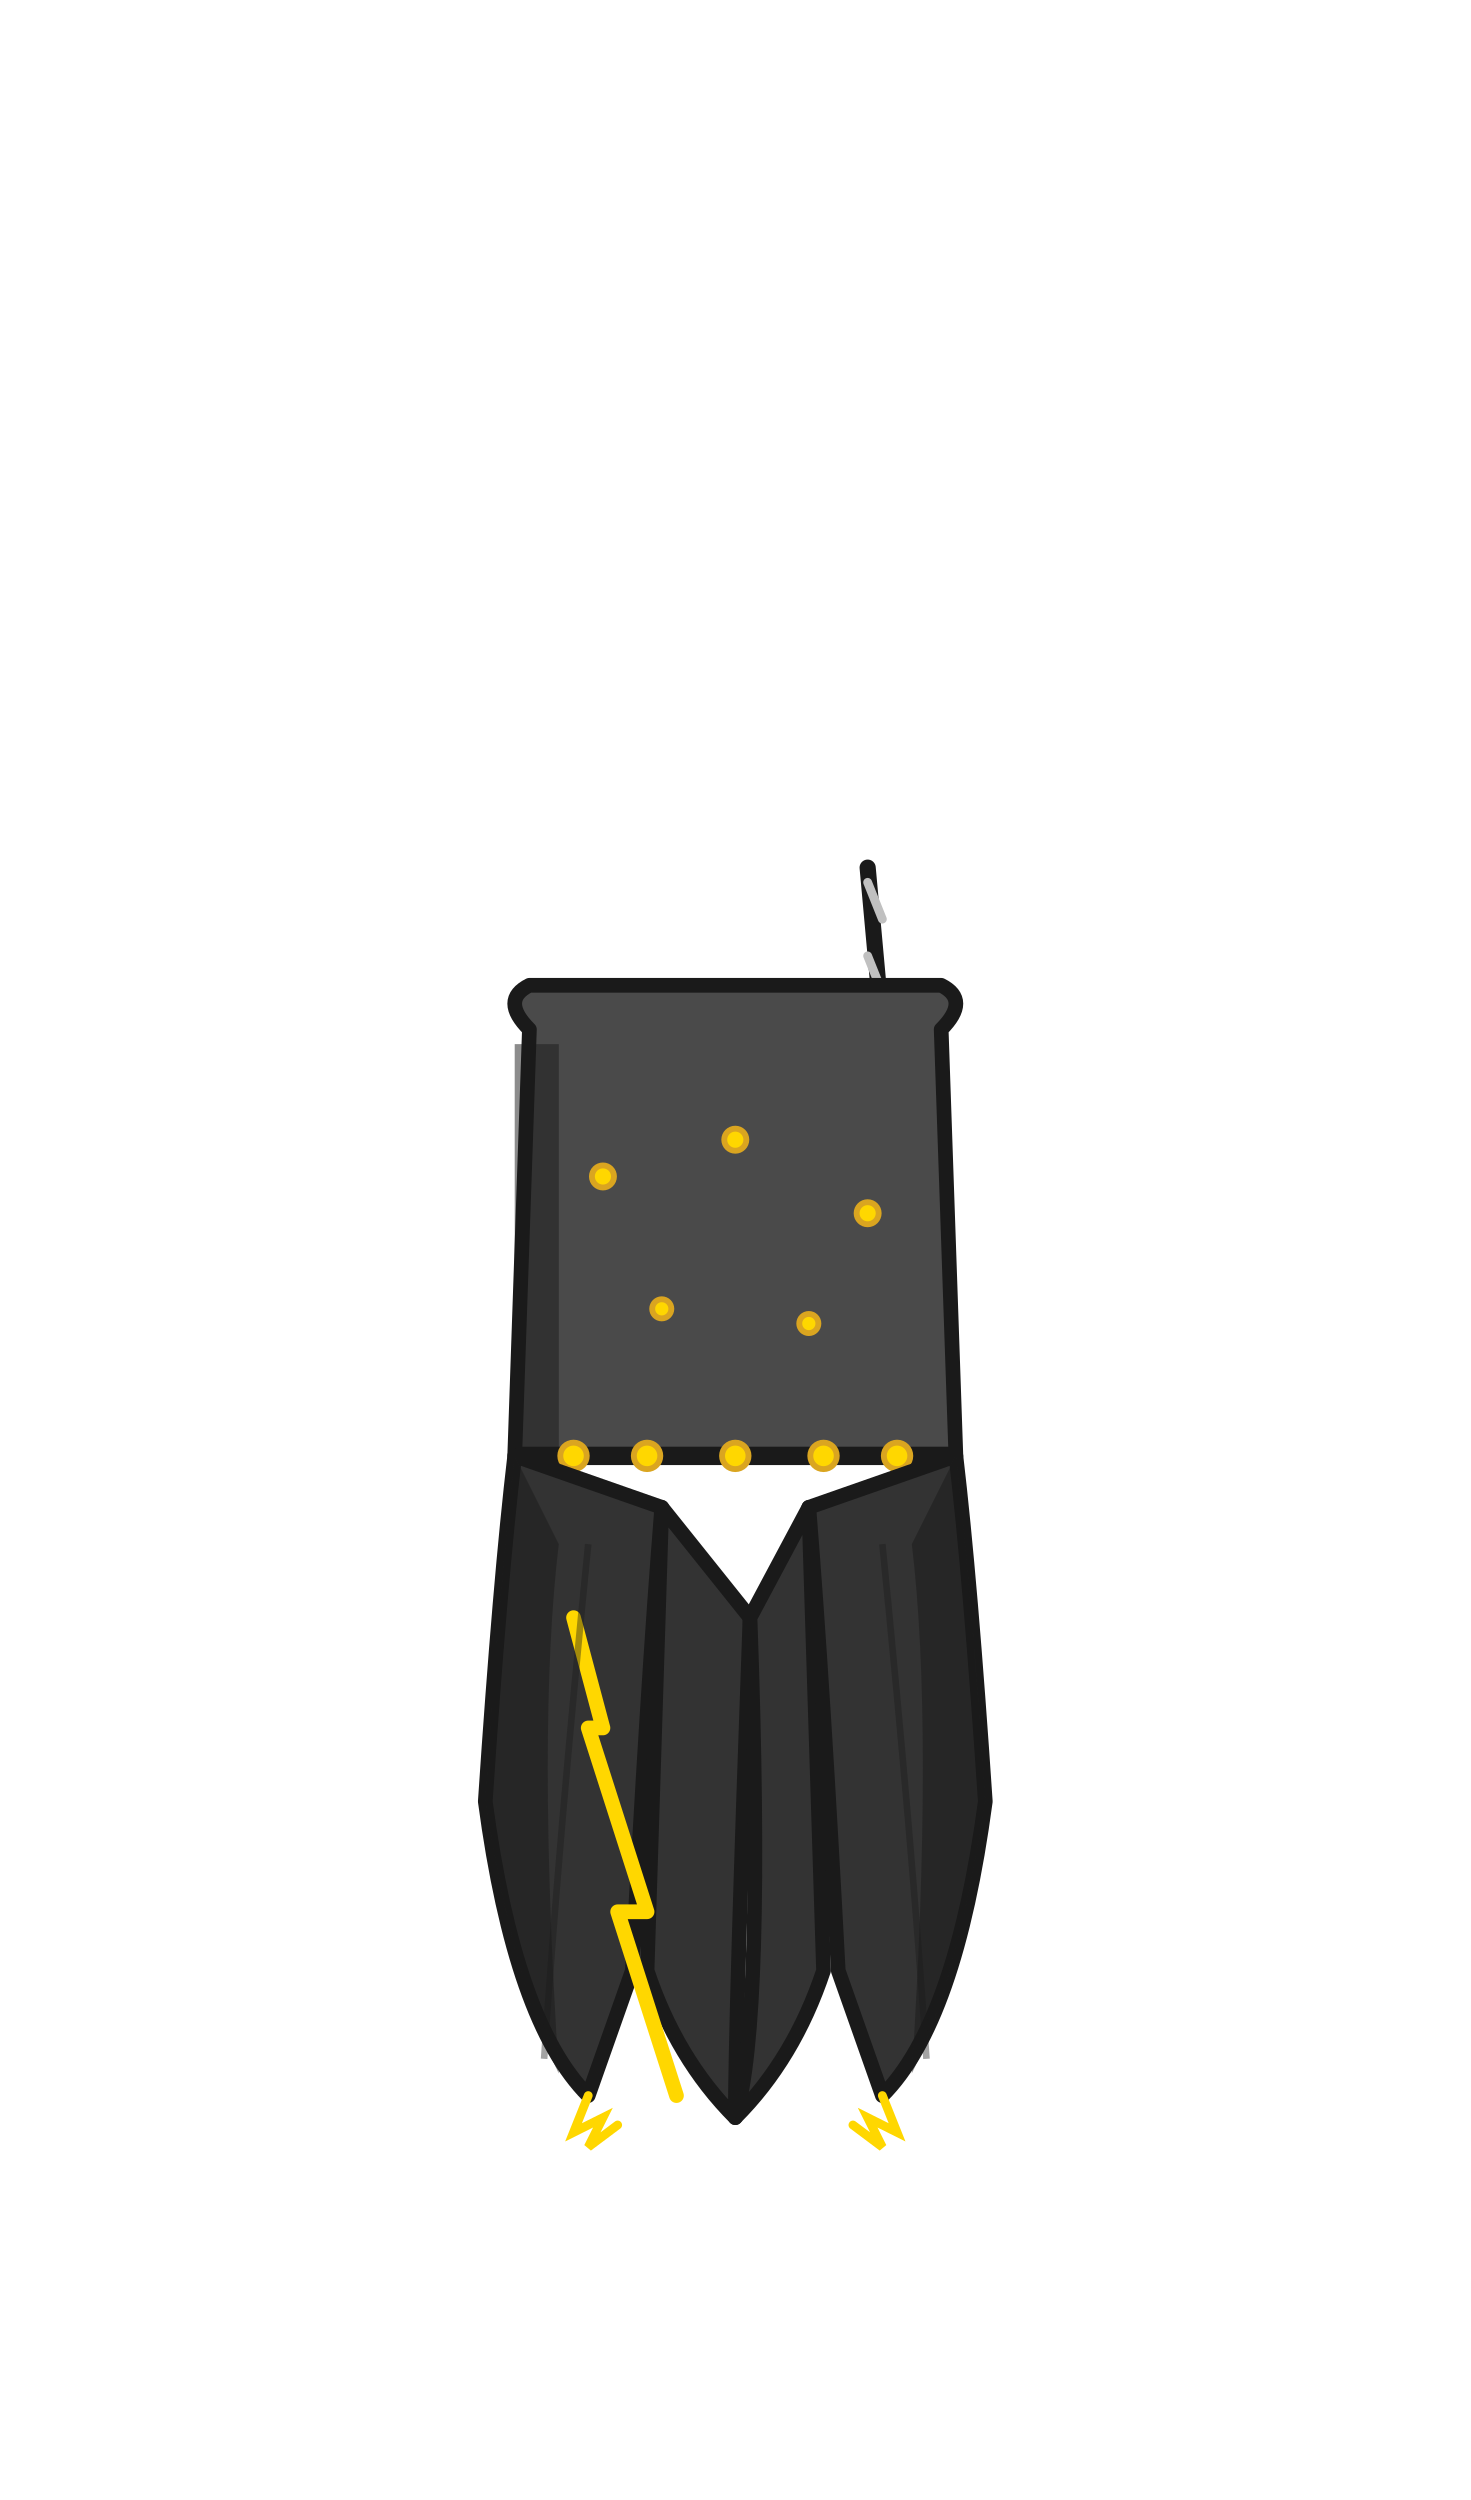
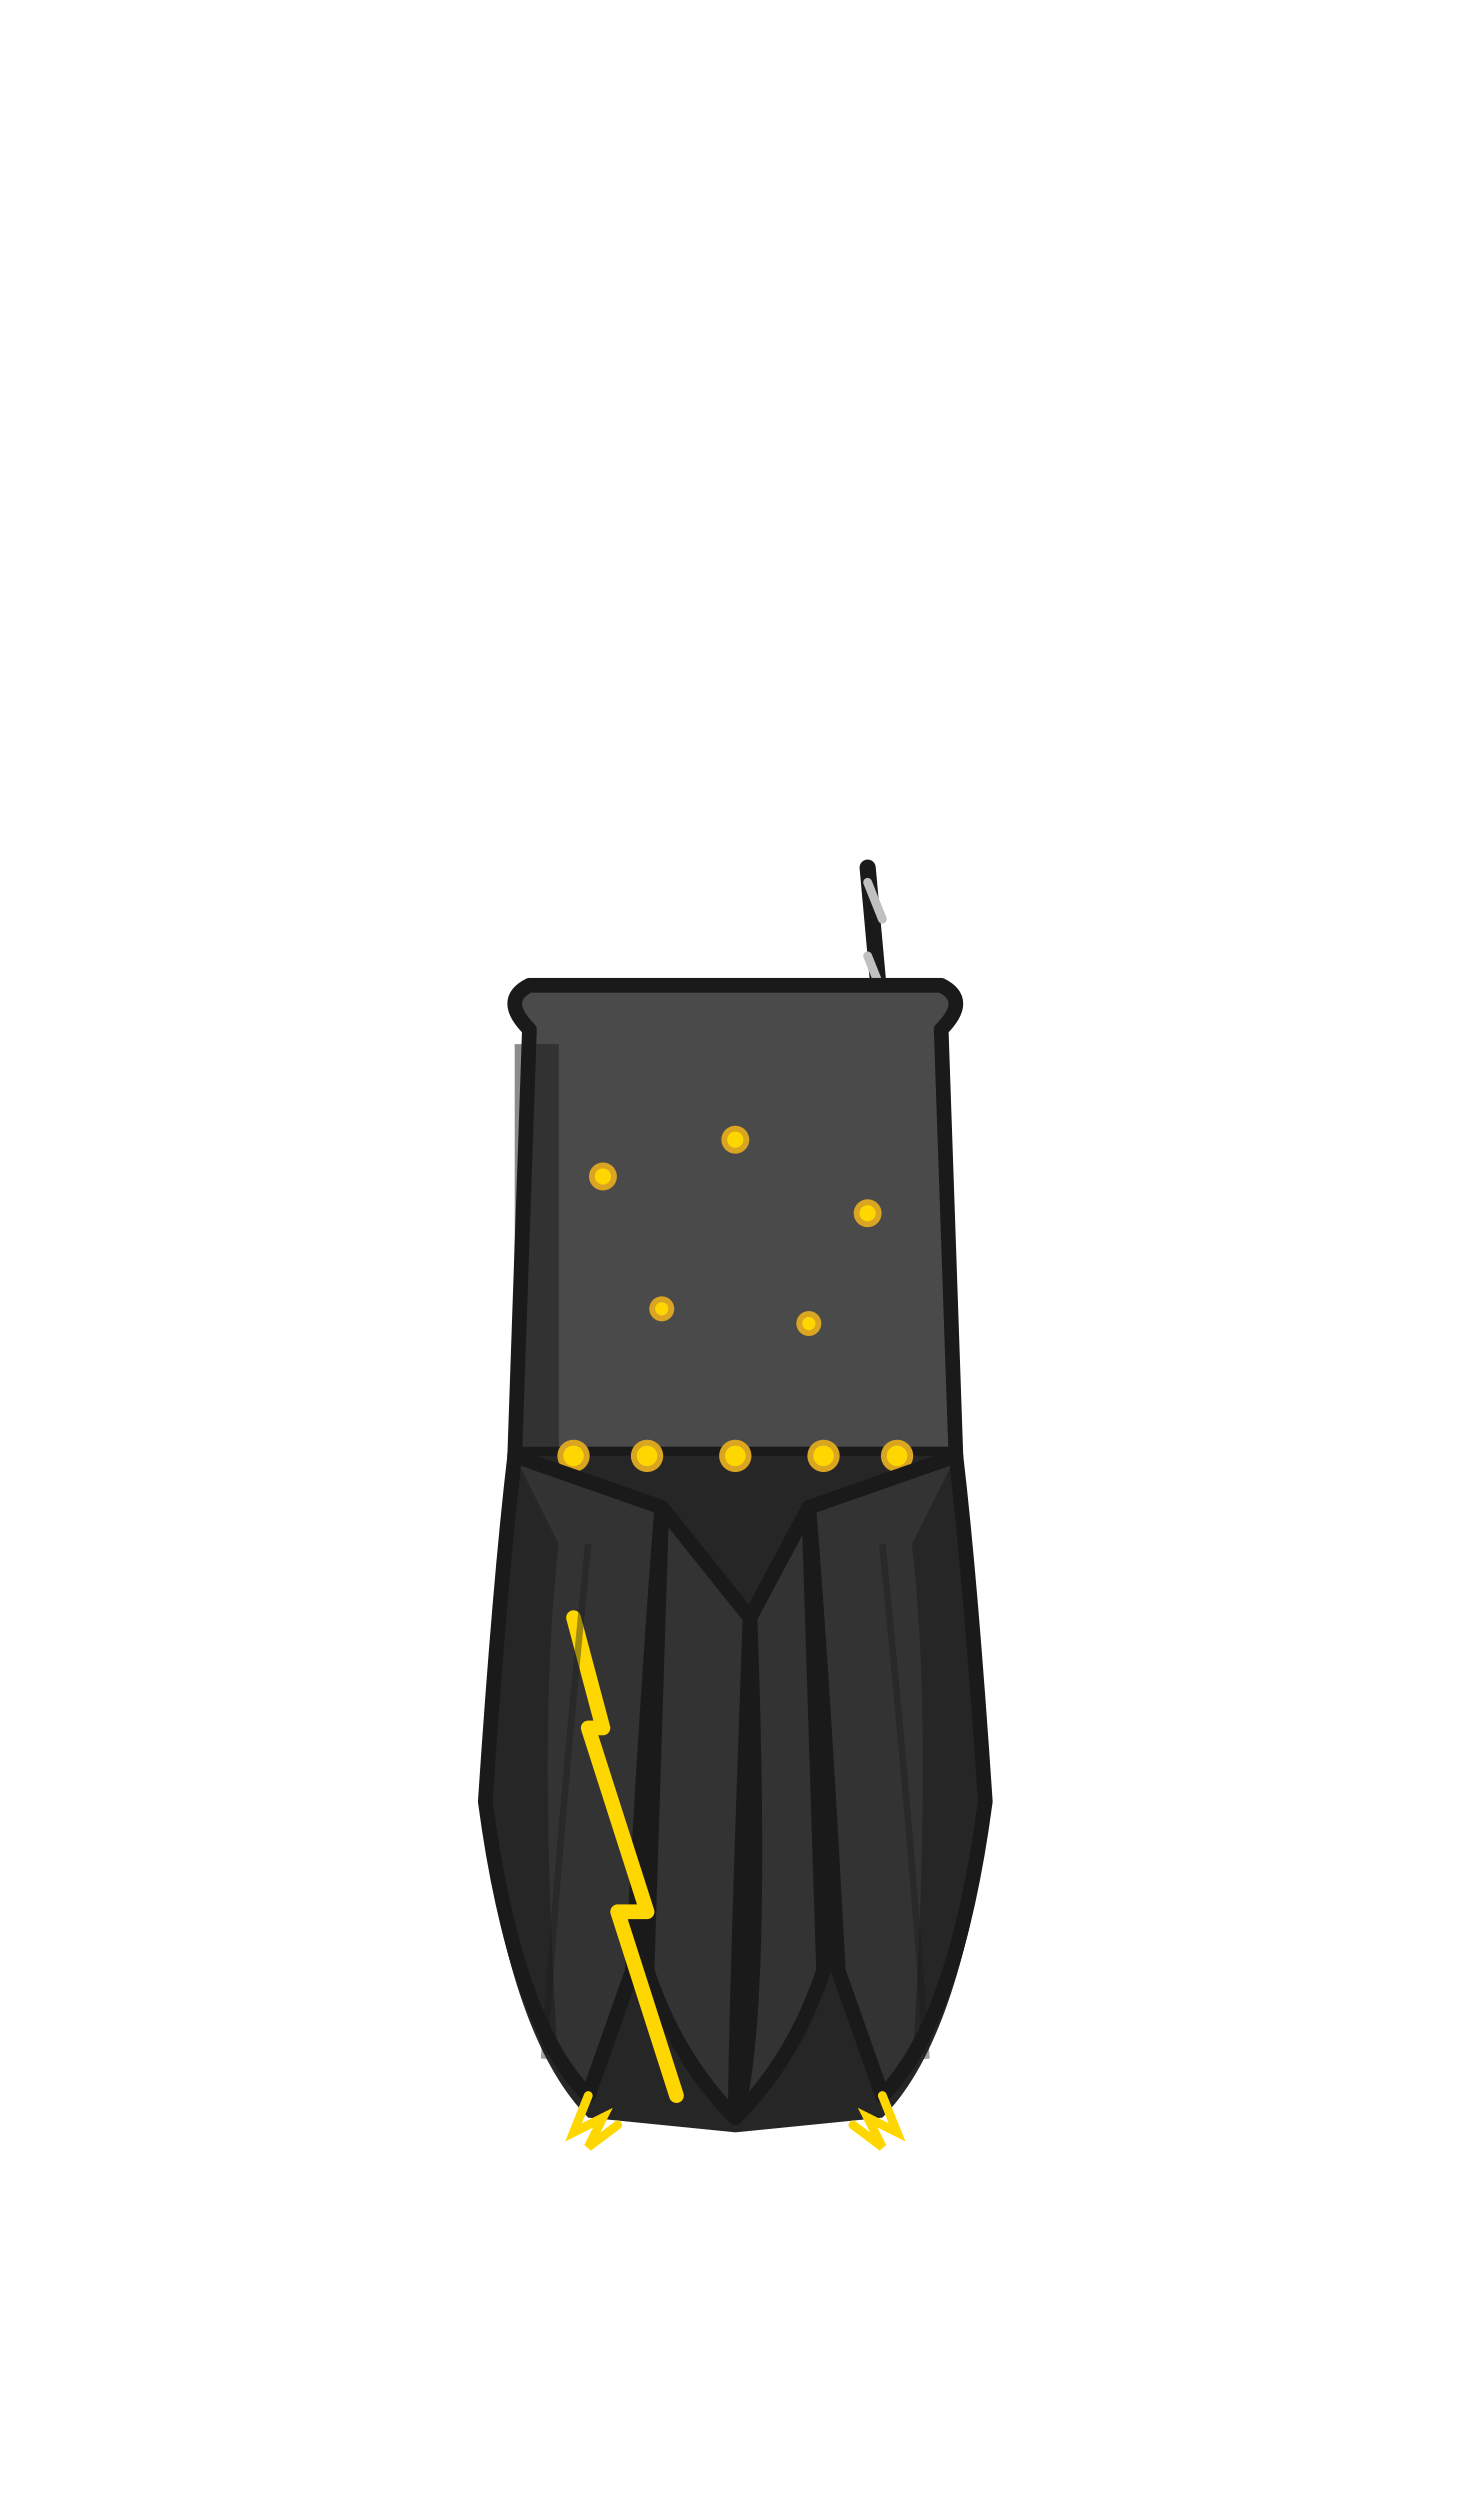
<svg xmlns="http://www.w3.org/2000/svg" viewBox="0 0 200 340">
  <style>
    .rs-main{fill:#333333;stroke:#1A1A1A;stroke-width:2;stroke-linejoin:round}
    .rs-shade{fill:#1A1A1A;stroke:none;opacity:0.5}
    .rs-strap{fill:#666666;stroke:#1A1A1A;stroke-width:2.2;stroke-linecap:round}
    .rs-stud{fill:#FFD700;stroke:#DAA520;stroke-width:0.8}
    .rs-chain{stroke:#C0C0C0;stroke-width:1.2;fill:none;stroke-linecap:round}
  </style>
  <defs>
    <linearGradient id="rs-bodice-grad" x1="0" y1="134" x2="0" y2="198">
      <stop offset="0%" stop-color="#4A4A4A" />
      <stop offset="100%" stop-color="#333333" />
    </linearGradient>
  </defs>
  <g id="clothing">
    <line x1="118" y1="118" x2="120" y2="140" class="rs-strap" />
    <path d="M118 120 L120 125 M118 130 L120 135" class="rs-chain" />
    <path d="M72 140 Q68 136 72 134 L128 134 Q132 136 128 140 L130 198 H70 Z" fill="url(#rs-bodice-grad)" stroke="#1A1A1A" stroke-width="2" stroke-linejoin="round" />
    <path d="M70 142 L76 142 L76 198 L70 198 Z" class="rs-shade" />
    <line x1="70" y1="198" x2="130" y2="198" stroke="#1A1A1A" stroke-width="2.5" />
+     <path d="M70 198 Q68 220 66 250 Q70 278 80 288 L100 290 L120 288 Q130 278 134 250 Q132 220 130 198 Z" fill="#262626" stroke="none" />
    <circle cx="78" cy="198" r="1.8" class="rs-stud" />
    <circle cx="88" cy="198" r="1.8" class="rs-stud" />
    <circle cx="100" cy="198" r="1.8" class="rs-stud" />
    <circle cx="112" cy="198" r="1.8" class="rs-stud" />
    <circle cx="122" cy="198" r="1.8" class="rs-stud" />
    <circle cx="82" cy="160" r="1.5" class="rs-stud" />
    <circle cx="100" cy="155" r="1.5" class="rs-stud" />
    <circle cx="118" cy="165" r="1.5" class="rs-stud" />
    <circle cx="90" cy="178" r="1.3" class="rs-stud" />
    <circle cx="110" cy="180" r="1.3" class="rs-stud" />
    <path d="M70 198 Q68 215 66 245 Q70 275 80 285 L86 268 Q88 230 90 205 Z" class="rs-main" />
    <path d="M90 205 L88 268 Q92 280 100 288 Q100 275 102 220 Z" class="rs-main" />
    <path d="M102 220 Q104 275 100 288 Q108 280 112 268 L110 205 Z" class="rs-main" />
    <path d="M110 205 Q112 230 114 268 L120 285 Q130 275 134 245 Q132 215 130 198 Z" class="rs-main" />
    <path d="M78 220 L82 235 L80 235 L88 260 L84 260 L92 285" stroke="#FFD700" stroke-width="2" fill="none" stroke-linecap="round" stroke-linejoin="round" />
    <path d="M80 285 L78 290 L82 288 L80 292 L84 289" stroke="#FFD700" stroke-width="1.2" fill="none" stroke-linecap="round" />
    <path d="M120 285 L122 290 L118 288 L120 292 L116 289" stroke="#FFD700" stroke-width="1.2" fill="none" stroke-linecap="round" />
    <path d="M80 210 Q76 250 74 280" stroke="#1A1A1A" stroke-width="0.9" fill="none" opacity="0.4" />
    <path d="M120 210 Q124 250 126 280" stroke="#1A1A1A" stroke-width="0.9" fill="none" opacity="0.4" />
    <path d="M70 198 Q68 215 66 245 Q70 270 76 282 Q73 235 76 210 Z" class="rs-shade" />
    <path d="M130 198 Q132 215 134 245 Q130 270 124 282 Q127 235 124 210 Z" class="rs-shade" />
  </g>
</svg>
